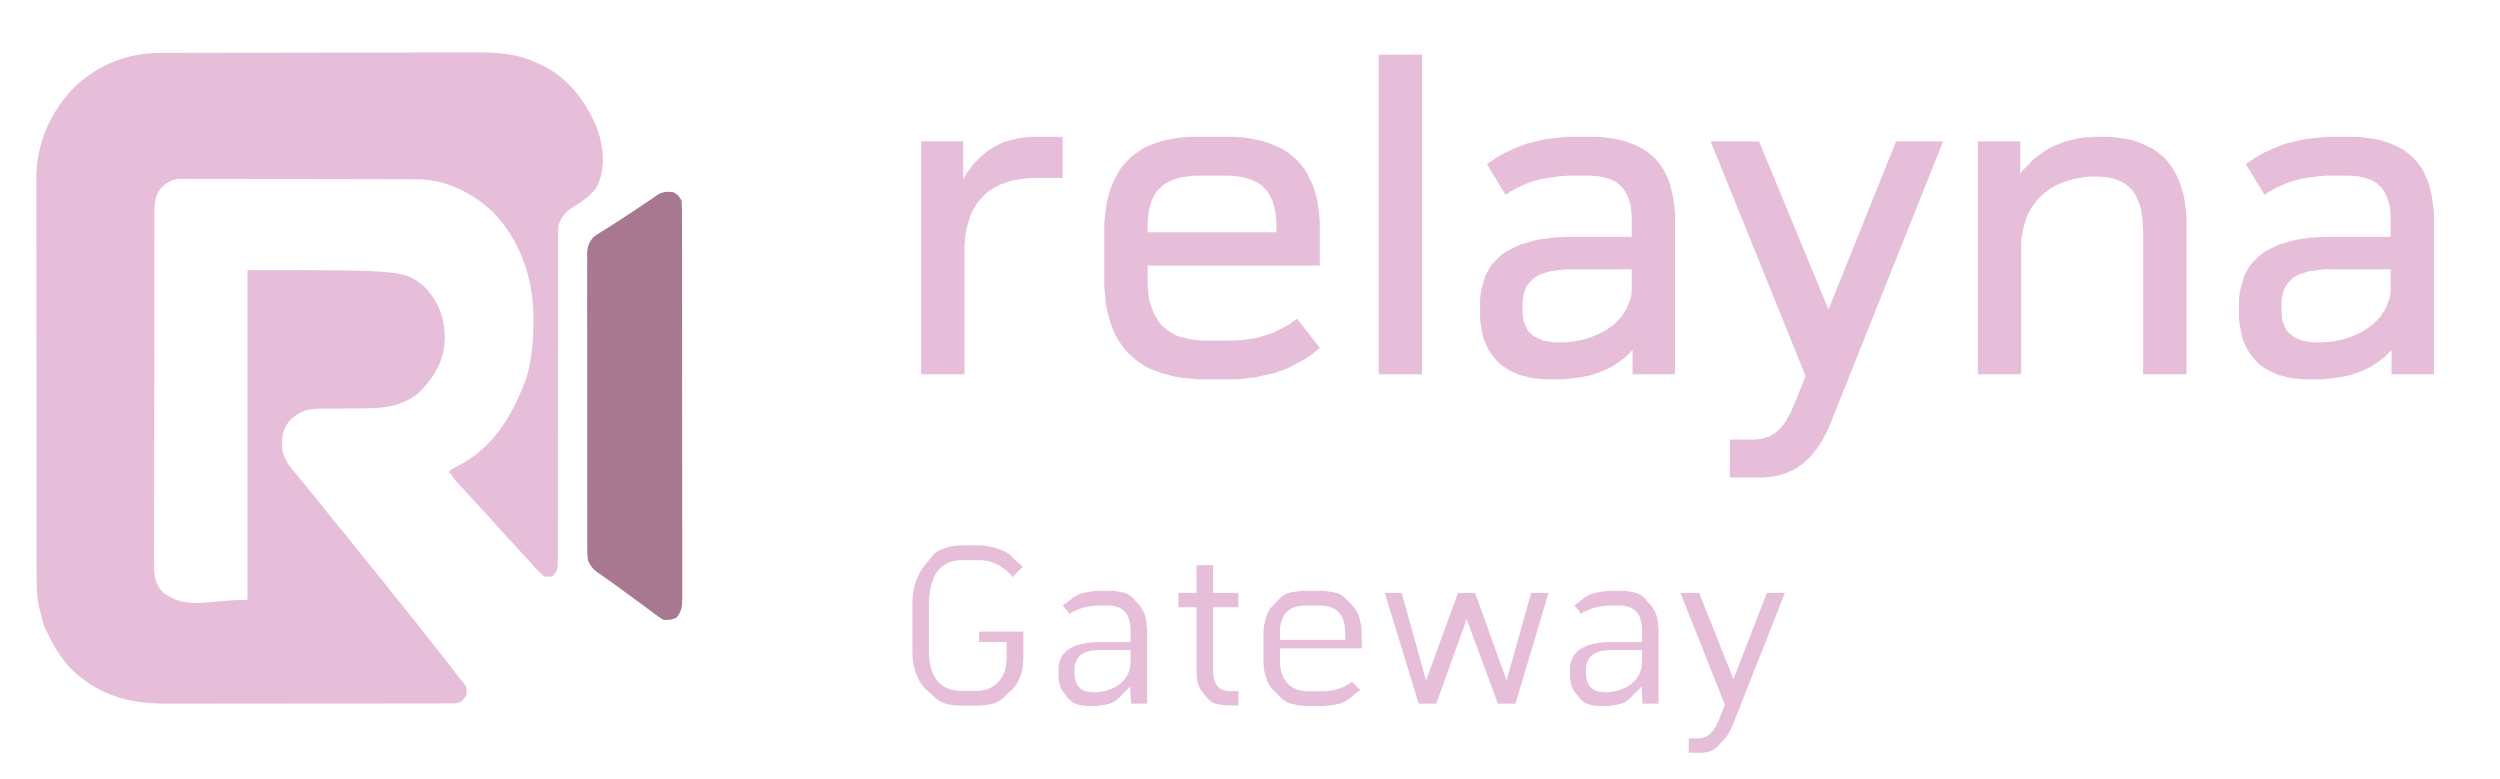
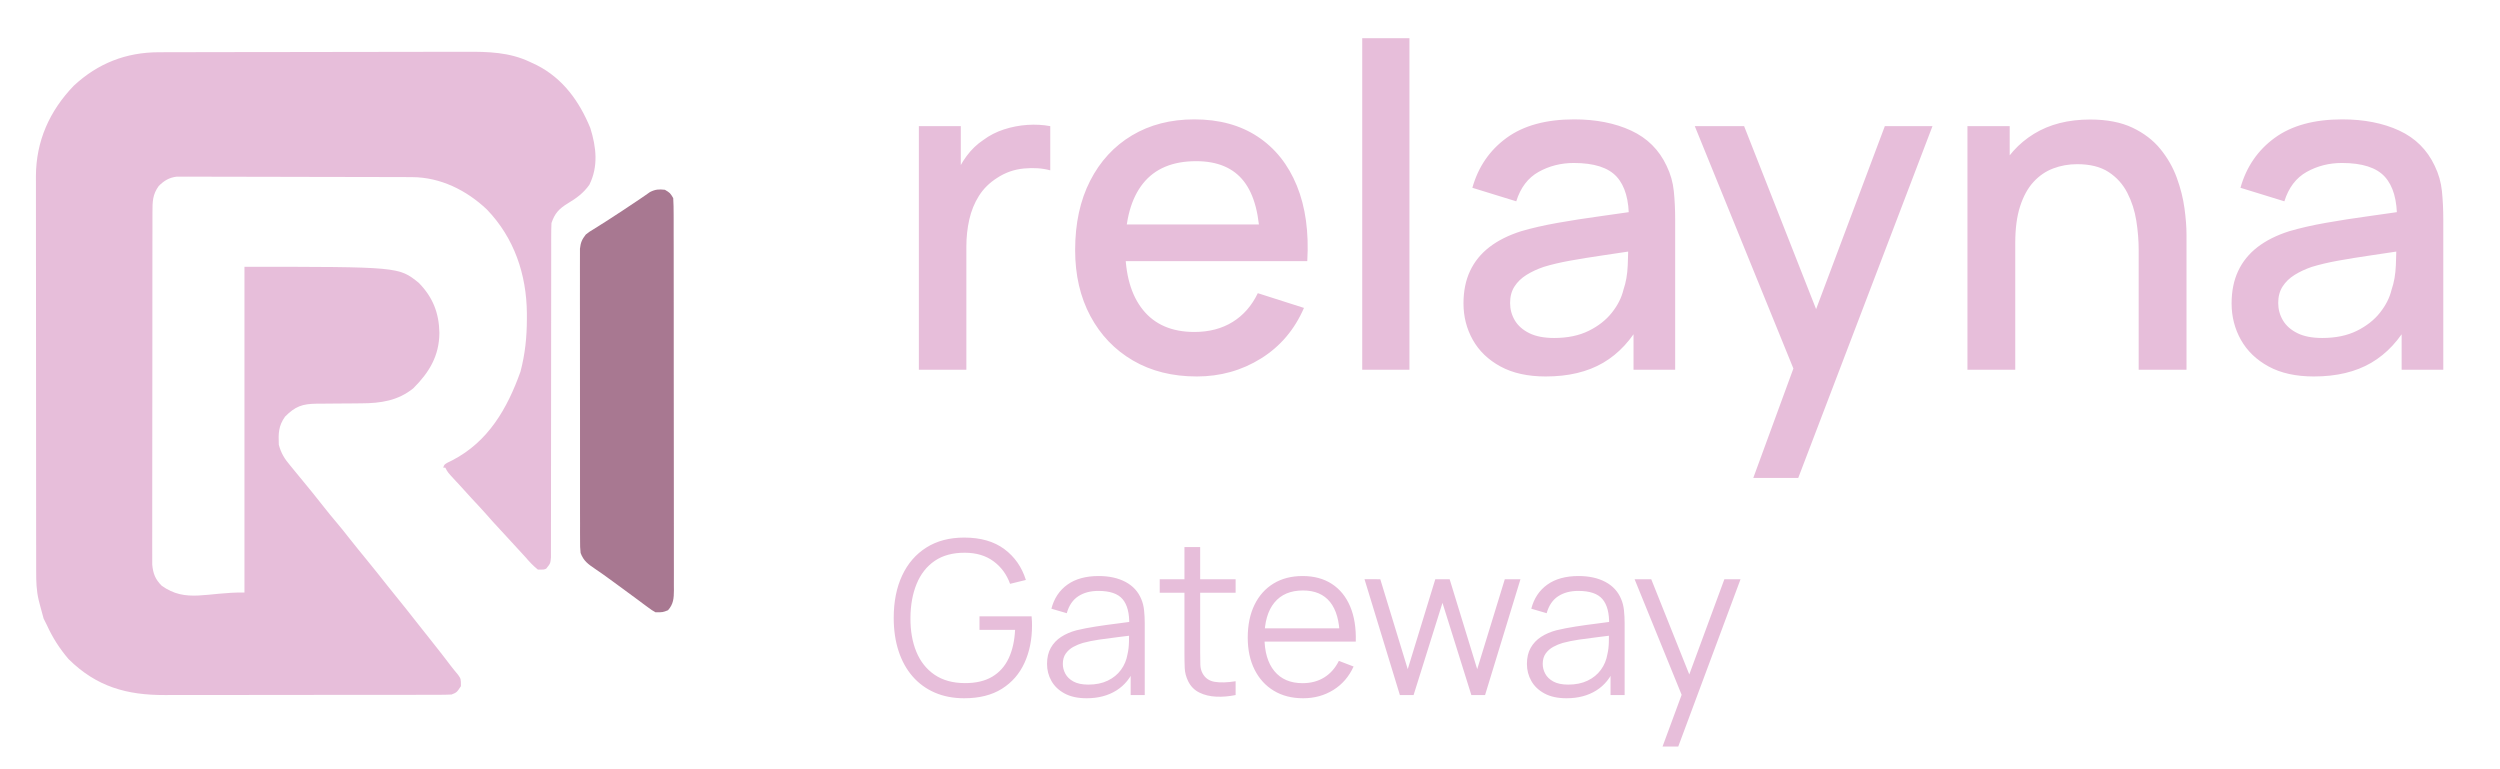
- <svg xmlns="http://www.w3.org/2000/svg" viewBox="0 0 333.962 104" role="img" aria-label="relayna Gateway">
+ <svg xmlns="http://www.w3.org/2000/svg" viewBox="0 0 338.11 104" role="img" aria-label="relayna Gateway">
  <g transform="translate(0 2.5) scale(1.5)">
    <g>
      <path id="frame" fill="#E7BEDA" d="M14.313 3.044C14.442 3.043 14.57 3.043 14.703 3.043C15.134 3.041 15.565 3.041 15.996 3.04C16.305 3.039 16.614 3.039 16.923 3.038C17.938 3.035 18.953 3.034 19.968 3.033C20.319 3.032 20.669 3.032 21.019 3.031C22.475 3.029 23.932 3.027 25.389 3.026C27.473 3.025 29.558 3.022 31.642 3.016C33.109 3.013 34.576 3.011 36.044 3.01C36.919 3.01 37.794 3.009 38.67 3.006C39.495 3.003 40.319 3.002 41.144 3.003C41.445 3.003 41.746 3.003 42.047 3.001C44.026 2.991 45.929 3.043 47.751 3.903C47.962 4.001 48.173 4.1 48.39 4.202C50.758 5.404 52.234 7.468 53.223 9.873C53.762 11.591 53.963 13.342 53.135 14.998C52.604 15.745 51.981 16.197 51.205 16.664C50.413 17.147 50.019 17.556 49.722 18.447C49.704 18.856 49.698 19.266 49.698 19.676C49.698 19.802 49.697 19.927 49.697 20.056C49.697 20.477 49.697 20.899 49.698 21.32C49.697 21.621 49.697 21.923 49.697 22.225C49.696 22.875 49.696 23.524 49.696 24.174C49.696 25.201 49.695 26.228 49.693 27.255C49.689 30.175 49.687 33.096 49.686 36.016C49.686 37.629 49.684 39.241 49.681 40.854C49.679 41.875 49.679 42.897 49.68 43.918C49.68 44.553 49.679 45.188 49.677 45.822C49.676 46.117 49.676 46.412 49.677 46.707C49.678 47.109 49.677 47.511 49.675 47.912C49.675 48.137 49.675 48.362 49.675 48.594C49.628 49.13 49.628 49.13 49.252 49.599C49.065 49.693 49.065 49.693 48.502 49.693C48.061 49.34 47.743 48.993 47.376 48.567C46.846 47.986 46.314 47.408 45.781 46.831C44.308 45.236 44.308 45.236 43.875 44.737C43.439 44.242 42.987 43.763 42.537 43.282C42.142 42.859 41.756 42.429 41.371 41.998C41.28 41.901 41.19 41.804 41.096 41.704C40.358 40.911 40.358 40.911 40.151 40.497C40.089 40.497 40.027 40.497 39.963 40.497C40.057 40.216 40.057 40.216 40.372 40.036C40.508 39.97 40.644 39.903 40.784 39.834C44.023 38.158 45.744 35.164 46.93 31.835C47.348 30.239 47.503 28.727 47.505 27.079C47.505 26.916 47.505 26.753 47.505 26.585C47.475 23.078 46.362 19.78 43.904 17.227C42.071 15.486 39.707 14.312 37.155 14.304C36.965 14.303 36.775 14.302 36.579 14.301C36.475 14.301 36.475 14.301 35.95 14.3C35.73 14.299 35.511 14.299 35.285 14.298C34.559 14.295 33.832 14.294 33.105 14.292C32.855 14.292 32.605 14.291 32.354 14.291C31.313 14.289 30.272 14.287 29.231 14.286C27.74 14.284 26.248 14.281 24.757 14.276C23.708 14.273 22.659 14.271 21.61 14.27C20.983 14.27 20.357 14.268 19.73 14.266C19.032 14.263 18.333 14.263 17.634 14.263C17.427 14.262 17.22 14.26 17.006 14.259C16.815 14.259 16.625 14.26 16.429 14.261C16.264 14.261 16.098 14.26 15.928 14.26C15.246 14.347 14.793 14.622 14.312 15.104C13.748 15.882 13.748 16.525 13.747 17.456C13.746 17.594 13.746 17.732 13.745 17.874C13.744 18.336 13.744 18.799 13.745 19.261C13.744 19.593 13.743 19.924 13.742 20.256C13.74 21.156 13.74 22.057 13.74 22.958C13.74 23.709 13.739 24.461 13.739 25.212C13.737 26.985 13.736 28.758 13.737 30.531C13.738 32.361 13.736 34.19 13.732 36.02C13.729 37.59 13.728 39.161 13.728 40.731C13.729 41.669 13.728 42.607 13.726 43.545C13.724 44.428 13.724 45.31 13.726 46.192C13.726 46.516 13.726 46.84 13.724 47.164C13.723 47.606 13.724 48.047 13.726 48.489C13.726 48.737 13.726 48.984 13.726 49.239C13.799 50.046 14.003 50.568 14.576 51.141C16.784 52.73 18.683 51.709 22.041 51.757C22.041 42.065 22.041 32.373 22.041 22.388C35.959 22.388 35.959 22.388 37.752 23.83C39.026 25.122 39.587 26.559 39.617 28.352C39.6 30.434 38.696 31.912 37.266 33.343C35.875 34.468 34.319 34.691 32.59 34.699C32.296 34.702 32.002 34.705 31.709 34.708C31.247 34.711 30.785 34.715 30.323 34.717C29.876 34.72 29.43 34.724 28.983 34.729C28.914 34.729 28.914 34.729 28.566 34.73C27.26 34.745 26.621 34.967 25.701 35.899C25.104 36.728 25.095 37.421 25.138 38.433C25.346 39.206 25.656 39.702 26.17 40.309C26.377 40.561 26.584 40.814 26.791 41.066C26.906 41.204 27.02 41.342 27.137 41.485C27.845 42.343 28.547 43.204 29.231 44.08C29.563 44.505 29.902 44.92 30.252 45.33C30.692 45.846 31.113 46.374 31.53 46.91C32.018 47.531 32.52 48.142 33.02 48.754C33.69 49.576 34.355 50.4 35.008 51.235C35.295 51.6 35.588 51.96 35.882 52.32C36.437 53.002 36.982 53.691 37.524 54.384C38.048 55.054 38.574 55.721 39.107 56.384C39.624 57.029 40.127 57.682 40.626 58.341C40.845 58.627 41.074 58.906 41.306 59.181C41.558 59.545 41.558 59.545 41.558 60.202C41.183 60.765 41.183 60.765 40.714 60.953C40.342 60.971 39.97 60.977 39.598 60.978C39.362 60.978 39.127 60.979 38.884 60.98C38.622 60.98 38.36 60.98 38.098 60.98C37.822 60.98 37.547 60.981 37.272 60.982C36.523 60.983 35.774 60.984 35.025 60.984C34.557 60.984 34.088 60.984 33.62 60.985C31.985 60.987 30.35 60.987 28.715 60.987C27.193 60.987 25.671 60.989 24.149 60.992C22.842 60.995 21.534 60.996 20.226 60.995C19.446 60.995 18.666 60.996 17.885 60.998C17.15 61 16.415 61 15.679 60.998C15.411 60.998 15.142 60.999 14.873 61C11.429 61.013 8.704 60.251 6.184 57.762C5.362 56.8 4.736 55.816 4.213 54.666C4.167 54.573 4.167 54.573 3.932 54.103C3.828 53.745 3.731 53.385 3.639 53.024C3.59 52.835 3.541 52.646 3.491 52.452C3.281 51.582 3.261 50.758 3.262 49.868C3.261 49.712 3.261 49.556 3.261 49.396C3.26 48.871 3.26 48.346 3.26 47.822C3.259 47.446 3.259 47.071 3.258 46.695C3.257 45.674 3.256 44.652 3.256 43.631C3.256 42.992 3.256 42.354 3.255 41.716C3.254 39.719 3.253 37.722 3.252 35.725C3.252 33.42 3.25 31.115 3.248 28.81C3.246 27.028 3.245 25.247 3.245 23.465C3.244 22.401 3.244 21.337 3.242 20.273C3.241 19.272 3.241 18.27 3.241 17.268C3.241 16.901 3.241 16.535 3.24 16.168C3.239 15.665 3.239 15.163 3.24 14.661C3.24 14.517 3.239 14.373 3.238 14.224C3.252 11.052 4.459 8.341 6.653 6.061C8.831 4.039 11.36 3.05 14.313 3.044Z" />
      <path id="leaf" fill="#A87891" d="M59.949 15.444C60.419 15.726 60.419 15.726 60.7 16.195C60.728 16.676 60.739 17.146 60.737 17.628C60.738 17.777 60.738 17.925 60.739 18.078C60.74 18.578 60.74 19.078 60.739 19.578C60.74 19.936 60.741 20.293 60.742 20.651C60.744 21.623 60.744 22.596 60.744 23.569C60.744 24.38 60.745 25.192 60.746 26.003C60.747 27.916 60.748 29.83 60.747 31.744C60.746 33.719 60.748 35.695 60.752 37.671C60.755 39.366 60.756 41.061 60.756 42.755C60.755 43.768 60.756 44.781 60.758 45.794C60.76 46.747 60.76 47.699 60.758 48.651C60.758 49.001 60.758 49.351 60.76 49.701C60.761 50.178 60.76 50.655 60.758 51.132C60.76 51.271 60.761 51.411 60.762 51.554C60.756 52.282 60.723 52.794 60.231 53.352C59.762 53.54 59.762 53.54 59.105 53.54C58.755 53.34 58.755 53.34 58.378 53.059C58.238 52.956 58.098 52.853 57.954 52.747C57.807 52.637 57.661 52.527 57.51 52.414C57.215 52.197 56.919 51.98 56.624 51.763C56.476 51.653 56.328 51.543 56.175 51.431C55.736 51.107 55.295 50.786 54.853 50.467C54.716 50.367 54.578 50.268 54.437 50.165C54.178 49.981 53.917 49.799 53.653 49.622C53.026 49.197 52.613 48.906 52.349 48.191C52.301 47.664 52.301 47.664 52.301 47.045C52.3 46.809 52.298 46.574 52.297 46.332C52.298 46.072 52.298 45.811 52.299 45.551C52.298 45.277 52.297 45.002 52.296 44.728C52.294 43.983 52.295 43.239 52.295 42.494C52.296 41.872 52.295 41.25 52.295 40.629C52.293 39.162 52.293 37.696 52.295 36.229C52.297 34.716 52.295 33.203 52.292 31.689C52.289 30.39 52.289 29.091 52.29 27.792C52.29 27.016 52.29 26.24 52.288 25.464C52.286 24.735 52.287 24.005 52.289 23.276C52.289 23.008 52.289 22.74 52.288 22.472C52.286 22.107 52.288 21.742 52.29 21.376C52.29 21.172 52.29 20.967 52.29 20.756C52.353 20.195 52.473 19.92 52.818 19.479C53.117 19.242 53.117 19.242 53.475 19.027C54.244 18.552 55.001 18.064 55.756 17.567C55.874 17.491 55.991 17.414 56.112 17.335C56.643 16.988 57.171 16.638 57.694 16.278C57.775 16.223 57.775 16.223 58.184 15.943C58.254 15.894 58.254 15.894 58.605 15.648C59.094 15.402 59.408 15.385 59.949 15.444Z" />
    </g>
  </g>
-   <path fill="#E7BEDA" d="M123.05 50.0V18.89H128.662V23.953L128.906 23.526L129.15 23.099L129.455 22.733L129.76 22.306L130.004 21.94L130.37 21.574L130.675 21.269L130.98 20.964L131.346 20.659L131.712 20.354L132.078 20.049L132.505 19.805L132.871 19.561L133.298 19.378L133.725 19.134L134.152 18.951L134.579 18.829L135.067 18.707L135.555 18.585L136.043 18.463L136.531 18.402L137.019 18.341L137.568 18.28H138.117H141.96V23.77H138.483H137.69L136.958 23.831L136.226 23.953L135.494 24.075L134.884 24.197L134.274 24.441L133.664 24.624L133.115 24.929L132.566 25.234L132.078 25.539L131.651 25.905L131.224 26.332L130.858 26.759L130.492 27.186L130.187 27.735L129.882 28.223L129.638 28.772L129.455 29.382L129.272 29.992L129.089 30.663L128.967 31.334L128.906 32.005L128.845 32.737V33.53V50.0Z M147.511 31.212V30.175L147.572 29.138L147.694 28.162L147.816 27.247L147.999 26.393L148.243 25.539L148.548 24.746L148.853 24.014L149.219 23.343L149.585 22.672L150.073 22.062L150.561 21.513L151.11 20.964L151.659 20.537L152.269 20.11L152.94 19.683L153.672 19.378L154.465 19.073L155.258 18.829L156.112 18.646L157.027 18.463L158.003 18.341L159.04 18.28H160.077H163.798H164.835L165.872 18.341L166.848 18.463L167.702 18.646L168.617 18.829L169.41 19.073L170.142 19.378L170.874 19.683L171.545 20.049L172.216 20.476L172.765 20.964L173.314 21.452L173.802 22.001L174.229 22.55L174.656 23.221L174.961 23.892L175.327 24.624L175.571 25.356L175.815 26.149L175.998 27.003L176.12 27.857L176.242 28.833L176.303 29.748V30.785V35.482H153.306V37.434V38.105L153.367 38.715L153.428 39.325L153.489 39.874L153.611 40.423L153.794 40.972L153.977 41.46L154.16 41.887L154.404 42.314L154.648 42.741L154.892 43.107L155.197 43.473L155.563 43.778L155.929 44.083L156.295 44.327L156.722 44.571L157.149 44.815L157.637 44.998L158.186 45.12L158.674 45.242L159.284 45.364L159.833 45.425L160.443 45.486H161.114H164.103H164.591H165.018L165.506 45.425H165.933L166.36 45.364L166.787 45.303L167.214 45.242L167.641 45.181L168.007 45.12L168.373 44.998L168.8 44.876L169.166 44.754L169.532 44.632L169.898 44.51L170.264 44.388L170.569 44.205L170.935 44.022L171.301 43.839L171.606 43.656L171.972 43.473L172.277 43.29L172.582 43.046L172.948 42.802L173.253 42.558L176.303 46.462L175.876 46.828L175.51 47.133L175.083 47.438L174.656 47.743L174.168 48.048L173.741 48.292L173.253 48.536L172.826 48.78L172.338 49.024L171.85 49.268L171.301 49.451L170.813 49.634L170.325 49.817L169.776 49.939L169.227 50.061L168.678 50.183L168.129 50.305L167.58 50.427L167.031 50.488L166.482 50.549L165.872 50.61L165.323 50.671H164.713H164.103H161.053H159.955L158.857 50.549L157.881 50.488L156.905 50.305L155.99 50.061L155.075 49.817L154.282 49.512L153.489 49.207L152.757 48.78L152.086 48.353L151.476 47.865L150.866 47.316L150.317 46.767L149.829 46.096L149.402 45.425L148.975 44.754L148.67 43.961L148.365 43.168L148.121 42.314L147.877 41.399L147.694 40.423L147.633 39.447L147.511 38.41V37.312ZM153.306 31.029H170.508V30.053V29.504L170.447 29.016L170.386 28.467L170.325 28.04L170.203 27.552L170.081 27.125L169.959 26.759L169.776 26.393L169.593 26.027L169.349 25.661L169.166 25.356L168.861 25.112L168.617 24.807L168.251 24.563L167.946 24.38L167.58 24.197L167.214 24.014L166.787 23.892L166.36 23.77L165.933 23.648L165.445 23.587L164.957 23.526L164.408 23.465H163.859H160.138H159.589L159.04 23.526L158.491 23.587L158.003 23.648L157.576 23.77L157.088 23.892L156.722 24.014L156.295 24.197L155.929 24.38L155.624 24.563L155.258 24.807L155.014 25.112L154.709 25.356L154.465 25.661L154.221 26.027L154.038 26.393L153.855 26.759L153.733 27.125L153.611 27.552L153.489 28.04L153.428 28.467L153.367 29.016L153.306 29.504V30.053Z M184.172 7.3H189.967V50.0H184.172Z M223.761 50.0H218.088V46.767L217.783 47.072L217.417 47.438L217.112 47.743L216.746 47.987L216.38 48.292L216.014 48.536L215.648 48.78L215.282 49.024L214.855 49.207L214.489 49.39L214.062 49.573L213.635 49.756L213.208 49.878L212.781 50.061L212.293 50.183L211.866 50.244L211.378 50.366L210.89 50.427L210.402 50.488L209.914 50.549L209.426 50.61L208.877 50.671H208.389H207.84H207.108H206.376L205.644 50.61L204.973 50.549L204.302 50.427L203.692 50.244L203.082 50.122L202.533 49.878L201.984 49.634L201.496 49.39L201.008 49.085L200.581 48.78L200.154 48.414L199.788 47.987L199.422 47.56L199.117 47.133L198.812 46.645L198.568 46.157L198.324 45.608L198.141 45.059L198.019 44.449L197.897 43.839L197.775 43.168L197.714 42.497V41.765V40.789V40.057L197.775 39.325L197.897 38.654L198.08 37.983L198.263 37.373L198.446 36.763L198.751 36.214L199.056 35.665L199.422 35.177L199.849 34.75L200.276 34.323L200.764 33.896L201.313 33.53L201.923 33.225L202.533 32.92L203.204 32.615L203.936 32.432L204.668 32.188L205.522 32.005L206.376 31.883L207.23 31.761L208.206 31.7L209.182 31.639H210.219H217.966V29.26V28.772L217.905 28.345V27.918L217.844 27.491L217.722 27.064L217.6 26.698L217.478 26.332L217.356 26.027L217.173 25.722L216.99 25.417L216.807 25.173L216.563 24.868L216.319 24.685L216.075 24.441L215.77 24.258L215.465 24.075L215.099 23.953L214.733 23.831L214.367 23.709L213.94 23.648L213.513 23.526H213.086L212.598 23.465H212.11H210.28H209.792H209.365L208.877 23.526H208.45L208.023 23.587L207.596 23.648L207.169 23.709L206.742 23.77L206.376 23.831L205.949 23.892L205.583 24.014L205.217 24.075L204.851 24.197L204.485 24.319L204.119 24.441L203.753 24.624L203.387 24.746L203.082 24.929L202.716 25.051L202.411 25.234L202.106 25.417L201.74 25.6L201.435 25.844L201.13 26.027L198.629 21.94L199.056 21.635L199.422 21.391L199.849 21.086L200.276 20.842L200.703 20.598L201.13 20.354L201.618 20.171L202.045 19.927L202.533 19.744L202.96 19.561L203.448 19.378L203.936 19.195L204.424 19.073L204.973 18.951L205.461 18.829L206.01 18.707L206.498 18.585L207.047 18.524L207.596 18.463L208.145 18.402L208.694 18.341L209.304 18.28H209.853H210.463H212.415H213.391L214.245 18.341L215.099 18.463L215.953 18.585L216.746 18.768L217.478 19.012L218.149 19.256L218.82 19.561L219.43 19.866L219.979 20.232L220.528 20.659L221.016 21.086L221.443 21.574L221.87 22.123L222.236 22.672L222.541 23.282L222.846 23.953L223.09 24.624L223.273 25.356L223.456 26.149L223.578 26.942L223.7 27.796L223.761 28.65V29.565ZM217.966 35.97H210.341H209.731H209.182L208.633 36.031L208.145 36.092L207.657 36.153L207.169 36.214L206.742 36.336L206.376 36.458L206.01 36.58L205.644 36.702L205.339 36.885L205.034 37.068L204.79 37.251L204.546 37.495L204.302 37.739L204.119 37.983L203.936 38.227L203.814 38.532L203.692 38.837L203.57 39.142L203.509 39.508L203.448 39.813L203.387 40.24V40.606V41.399V41.765L203.448 42.07V42.436L203.509 42.741L203.57 43.046L203.692 43.29L203.814 43.595L203.936 43.839L204.058 44.083L204.18 44.266L204.363 44.449L204.607 44.632L204.79 44.815L205.034 44.998L205.278 45.12L205.522 45.242L205.827 45.364L206.132 45.486L206.437 45.547L206.803 45.608L207.108 45.669L207.535 45.73H207.901H208.328H208.999L209.67 45.669L210.28 45.608L210.89 45.486L211.5 45.364L212.11 45.181L212.659 44.998L213.208 44.754L213.757 44.51L214.245 44.266L214.733 43.961L215.16 43.656L215.587 43.351L215.953 42.985L216.319 42.619L216.685 42.192L216.929 41.765L217.234 41.338L217.417 40.911L217.6 40.423L217.783 39.996L217.905 39.508L217.966 38.959V38.471Z M228.519 18.89H234.985L244.257 41.338L253.285 18.89H259.568L244.562 56.466L244.318 57.076L244.074 57.625L243.769 58.174L243.525 58.662L243.22 59.15L242.915 59.638L242.61 60.065L242.244 60.492L241.939 60.919L241.573 61.285L241.207 61.59L240.841 61.956L240.414 62.2L240.048 62.505L239.621 62.749L239.133 62.932L238.706 63.176L238.218 63.298L237.73 63.481L237.181 63.603L236.693 63.664L236.144 63.725L235.595 63.786H234.985H231.081V58.723H234.07H234.436L234.741 58.662H235.107L235.412 58.601L235.656 58.54L235.961 58.418L236.266 58.357L236.51 58.235L236.754 58.052L236.998 57.93L237.242 57.747L237.425 57.564L237.669 57.381L237.852 57.137L238.035 56.954L238.279 56.71L238.462 56.405L238.645 56.161L238.767 55.856L238.95 55.551L239.133 55.246L239.316 54.88L239.438 54.514L239.621 54.148L241.207 50.244Z M264.204 50.0V18.89H269.877V23.221L270.182 22.794L270.548 22.428L270.914 22.062L271.28 21.696L271.585 21.33L272.012 21.025L272.378 20.72L272.744 20.476L273.171 20.171L273.537 19.927L273.964 19.683L274.391 19.5L274.818 19.317L275.306 19.134L275.733 18.951L276.221 18.829L276.709 18.707L277.197 18.585L277.685 18.463L278.173 18.402L278.661 18.341H279.21L279.759 18.28H280.308H280.796H281.711L282.565 18.341L283.419 18.463L284.212 18.585L285.005 18.768L285.737 19.012L286.408 19.317L287.079 19.622L287.689 19.927L288.238 20.354L288.787 20.781L289.275 21.208L289.702 21.757L290.129 22.306L290.495 22.916L290.8 23.526L291.105 24.197L291.349 24.929L291.593 25.661L291.776 26.454L291.898 27.308L292.02 28.162L292.081 29.077V30.053V50.0H286.286V31.029V30.419L286.225 29.809V29.26L286.103 28.711L286.042 28.162L285.92 27.674L285.798 27.247L285.615 26.82L285.432 26.393L285.249 26.027L285.066 25.722L284.822 25.356L284.517 25.112L284.212 24.807L283.907 24.563L283.602 24.38L283.236 24.197L282.809 24.014L282.443 23.892L282.016 23.77L281.528 23.709L281.04 23.648L280.552 23.587H280.003H279.271L278.539 23.648L277.807 23.77L277.136 23.892L276.465 24.075L275.855 24.258L275.245 24.502L274.696 24.746L274.147 25.051L273.598 25.417L273.11 25.783L272.683 26.149L272.256 26.576L271.89 27.064L271.524 27.552L271.219 28.04L270.914 28.589L270.67 29.199L270.487 29.809L270.304 30.419L270.182 31.09L270.06 31.761L269.999 32.493V33.225V50.0Z M325.143 50.0H319.47V46.767L319.165 47.072L318.799 47.438L318.494 47.743L318.128 47.987L317.762 48.292L317.396 48.536L317.03 48.78L316.664 49.024L316.237 49.207L315.871 49.39L315.444 49.573L315.017 49.756L314.59 49.878L314.163 50.061L313.675 50.183L313.248 50.244L312.76 50.366L312.272 50.427L311.784 50.488L311.296 50.549L310.808 50.61L310.259 50.671H309.771H309.222H308.49H307.758L307.026 50.61L306.355 50.549L305.684 50.427L305.074 50.244L304.464 50.122L303.915 49.878L303.366 49.634L302.878 49.39L302.39 49.085L301.963 48.78L301.536 48.414L301.17 47.987L300.804 47.56L300.499 47.133L300.194 46.645L299.95 46.157L299.706 45.608L299.523 45.059L299.401 44.449L299.279 43.839L299.157 43.168L299.096 42.497V41.765V40.789V40.057L299.157 39.325L299.279 38.654L299.462 37.983L299.645 37.373L299.828 36.763L300.133 36.214L300.438 35.665L300.804 35.177L301.231 34.75L301.658 34.323L302.146 33.896L302.695 33.53L303.305 33.225L303.915 32.92L304.586 32.615L305.318 32.432L306.05 32.188L306.904 32.005L307.758 31.883L308.612 31.761L309.588 31.7L310.564 31.639H311.601H319.348V29.26V28.772L319.287 28.345V27.918L319.226 27.491L319.104 27.064L318.982 26.698L318.86 26.332L318.738 26.027L318.555 25.722L318.372 25.417L318.189 25.173L317.945 24.868L317.701 24.685L317.457 24.441L317.152 24.258L316.847 24.075L316.481 23.953L316.115 23.831L315.749 23.709L315.322 23.648L314.895 23.526H314.468L313.98 23.465H313.492H311.662H311.174H310.747L310.259 23.526H309.832L309.405 23.587L308.978 23.648L308.551 23.709L308.124 23.77L307.758 23.831L307.331 23.892L306.965 24.014L306.599 24.075L306.233 24.197L305.867 24.319L305.501 24.441L305.135 24.624L304.769 24.746L304.464 24.929L304.098 25.051L303.793 25.234L303.488 25.417L303.122 25.6L302.817 25.844L302.512 26.027L300.011 21.94L300.438 21.635L300.804 21.391L301.231 21.086L301.658 20.842L302.085 20.598L302.512 20.354L303 20.171L303.427 19.927L303.915 19.744L304.342 19.561L304.83 19.378L305.318 19.195L305.806 19.073L306.355 18.951L306.843 18.829L307.392 18.707L307.88 18.585L308.429 18.524L308.978 18.463L309.527 18.402L310.076 18.341L310.686 18.28H311.235H311.845H313.797H314.773L315.627 18.341L316.481 18.463L317.335 18.585L318.128 18.768L318.86 19.012L319.531 19.256L320.202 19.561L320.812 19.866L321.361 20.232L321.91 20.659L322.398 21.086L322.825 21.574L323.252 22.123L323.618 22.672L323.923 23.282L324.228 23.953L324.472 24.624L324.655 25.356L324.838 26.149L324.96 26.942L325.082 27.796L325.143 28.65V29.565ZM319.348 35.97H311.723H311.113H310.564L310.015 36.031L309.527 36.092L309.039 36.153L308.551 36.214L308.124 36.336L307.758 36.458L307.392 36.58L307.026 36.702L306.721 36.885L306.416 37.068L306.172 37.251L305.928 37.495L305.684 37.739L305.501 37.983L305.318 38.227L305.196 38.532L305.074 38.837L304.952 39.142L304.891 39.508L304.83 39.813L304.769 40.24V40.606V41.399V41.765L304.83 42.07V42.436L304.891 42.741L304.952 43.046L305.074 43.29L305.196 43.595L305.318 43.839L305.44 44.083L305.562 44.266L305.745 44.449L305.989 44.632L306.172 44.815L306.416 44.998L306.66 45.12L306.904 45.242L307.209 45.364L307.514 45.486L307.819 45.547L308.185 45.608L308.49 45.669L308.917 45.73H309.283H309.71H310.381L311.052 45.669L311.662 45.608L312.272 45.486L312.882 45.364L313.492 45.181L314.041 44.998L314.59 44.754L315.139 44.51L315.627 44.266L316.115 43.961L316.542 43.656L316.969 43.351L317.335 42.985L317.701 42.619L318.067 42.192L318.311 41.765L318.616 41.338L318.799 40.911L318.982 40.423L319.165 39.996L319.287 39.508L319.348 38.959V38.471Z" />
-   <path fill="#E7BEDA" d="M136.704 75.643 135.37 76.948 135.399 77.209 135.225 77.006 135.051 76.803 134.877 76.629 134.674 76.455 134.5 76.281 134.297 76.136 134.123 75.962 133.92 75.846 133.717 75.701 133.543 75.585 133.34 75.469 133.137 75.353 132.905 75.266 132.702 75.179 132.499 75.121 132.296 75.034 132.064 74.976 131.861 74.947 131.629 74.889 131.426 74.86H131.194L130.962 74.831H130.73H128.41H128.062L127.714 74.889L127.395 74.918L127.105 75.005L126.815 75.121L126.525 75.237L126.264 75.382L126.003 75.556L125.771 75.73L125.539 75.962L125.336 76.194L125.133 76.455L124.959 76.716L124.814 77.006L124.669 77.325L124.553 77.644L124.437 78.021L124.35 78.427L124.263 78.833L124.205 79.181L124.147 79.558L124.089 79.964V80.399V80.863V86.866V87.272L124.118 87.678L124.147 88.084L124.205 88.461L124.263 88.809L124.35 89.157L124.437 89.476L124.553 89.795L124.669 90.085L124.814 90.375L124.988 90.636L125.162 90.868L125.365 91.1L125.568 91.303L125.8 91.506L126.032 91.68L126.293 91.825L126.554 91.941L126.844 92.057L127.134 92.144L127.453 92.202L127.772 92.26L128.12 92.289H128.468H130.498H130.788L131.078 92.26L131.339 92.202L131.6 92.144L131.861 92.086L132.093 91.97L132.354 91.883L132.557 91.738L132.789 91.593L132.992 91.448L133.195 91.274L133.369 91.1L133.543 90.897L133.688 90.694L133.833 90.491L133.949 90.259L134.065 89.998L134.181 89.766L134.268 89.505L134.326 89.244L134.384 88.954L134.413 88.664L134.442 88.374L134.471 88.084V85.764H130.788V84.372H136.704V87.91L136.675 88.374L136.646 88.838L136.588 89.244L136.501 89.65L136.414 90.056L136.269 90.433L136.124 90.781L135.979 91.1L135.776 91.419L135.573 91.709L135.341 91.97L135.109 92.231L134.819 92.463L134.529 92.724L134.239 93.043L133.891 93.333L133.543 93.594L133.166 93.797L132.76 93.971L132.354 94.058L131.919 94.145L131.455 94.203L130.962 94.261H130.469H128.352L127.83 94.232L127.337 94.203L126.873 94.116L126.409 94.029L125.974 93.884L125.568 93.681L125.162 93.42L124.814 93.101L124.466 92.782L124.147 92.492L123.828 92.231L123.538 91.941L123.277 91.651L123.045 91.303L122.813 90.955L122.639 90.607L122.465 90.201L122.291 89.766L122.175 89.331L122.059 88.867L121.972 88.403L121.914 87.881L121.885 87.359V86.808V80.921V80.37L121.914 79.819L121.972 79.268L122.059 78.746L122.175 78.282L122.291 77.876L122.465 77.412L122.639 76.977L122.842 76.571L123.045 76.194L123.306 75.817L123.567 75.469L123.857 75.15L124.147 74.773L124.466 74.367L124.814 73.961L125.191 73.7L125.568 73.468L126.003 73.323L126.409 73.149L126.873 73.033L127.337 72.946L127.83 72.888L128.352 72.859H130.73H131.049L131.368 72.888L131.687 72.917L131.977 72.975L132.296 73.033L132.586 73.091L132.876 73.149L133.137 73.265L133.427 73.352L133.717 73.439L133.978 73.584L134.239 73.671L134.5 73.816L134.732 73.99L134.993 74.193L135.225 74.425L135.457 74.657L135.689 74.889L135.892 75.092L136.124 75.266L136.327 75.44L136.501 75.585L136.704 75.759Z M153.234 94.0H151.088L150.972 91.709L150.45 92.26L150.305 92.405L150.131 92.55L149.986 92.695L149.812 92.869L149.667 93.043L149.493 93.217L149.319 93.362L149.145 93.507L148.971 93.652L148.768 93.768L148.594 93.855L148.391 93.942L148.188 94.029L147.985 94.058L147.782 94.116L147.55 94.174L147.347 94.203L147.115 94.232L146.883 94.261L146.651 94.29L146.419 94.319H146.187H145.926H145.578H145.23L144.911 94.29L144.592 94.261L144.302 94.203L144.012 94.116L143.751 94.029L143.49 93.942L143.258 93.797L143.055 93.623L142.823 93.42L142.649 93.217L142.446 92.985L142.301 92.753L142.127 92.55L142.011 92.376L141.866 92.173L141.75 91.97L141.663 91.738L141.576 91.506L141.518 91.245L141.46 90.984L141.431 90.694L141.402 90.404V90.085V89.621V89.302L141.431 88.983L141.46 88.693L141.547 88.403L141.634 88.142L141.721 87.91L141.837 87.678L141.982 87.475L142.156 87.272L142.33 87.069L142.533 86.895L142.736 86.75L142.968 86.605L143.229 86.46L143.519 86.315L143.809 86.199L144.157 86.112L144.505 86.025L144.853 85.938L145.259 85.88L145.665 85.822L146.1 85.793L146.564 85.764H147.057H151.03V84.14L151.001 83.879V83.647L150.972 83.415L150.943 83.212L150.885 82.98L150.827 82.777L150.769 82.574L150.711 82.4L150.624 82.197L150.508 82.023L150.392 81.878L150.276 81.733L150.131 81.588L149.986 81.443L149.841 81.356L149.667 81.24L149.493 81.153L149.29 81.095L149.087 81.037L148.884 80.979L148.681 80.95L148.449 80.921L148.217 80.892H147.956H147.086H146.854H146.622L146.419 80.921H146.187L145.984 80.95L145.781 80.979L145.549 81.008L145.375 81.037L145.172 81.066L144.969 81.124L144.795 81.153L144.592 81.211L144.418 81.269L144.244 81.327L144.07 81.385L143.896 81.472L143.722 81.559L143.548 81.617L143.374 81.704L143.2 81.791L143.055 81.878L142.881 81.994L142.736 82.081L142.823 81.907L141.924 80.805L141.895 80.921L142.098 80.805L142.272 80.66L142.475 80.515L142.678 80.37L142.881 80.196L143.084 80.051L143.287 79.877L143.49 79.732L143.722 79.616L143.925 79.5L144.157 79.384L144.389 79.297L144.621 79.239L144.853 79.181L145.085 79.123L145.346 79.094L145.578 79.036L145.839 79.007L146.1 78.978L146.361 78.949L146.622 78.92H146.912H147.173H148.101H148.536L148.942 78.949L149.348 79.007L149.725 79.094L150.073 79.152L150.421 79.268L150.711 79.413L151.001 79.587L151.291 79.819L151.523 80.08L151.755 80.37L151.987 80.602L152.19 80.805L152.364 81.037L152.509 81.269L152.654 81.53L152.799 81.791L152.915 82.081L153.002 82.4L153.089 82.748L153.147 83.096L153.176 83.473L153.205 83.879L153.234 84.285ZM151.03 86.837H147.115H146.825L146.535 86.866H146.274L146.042 86.895L145.781 86.924L145.578 86.982L145.346 87.04L145.143 87.098L144.94 87.156L144.766 87.243L144.592 87.33L144.447 87.446L144.302 87.562L144.157 87.707L144.041 87.852L143.925 87.997L143.838 88.171L143.751 88.345L143.693 88.519L143.635 88.722L143.577 88.896L143.548 89.099V89.331V89.534V89.911V90.114V90.288L143.577 90.462L143.606 90.636L143.635 90.81L143.693 90.984L143.751 91.158L143.809 91.303L143.896 91.448L143.983 91.593L144.07 91.709L144.186 91.825L144.302 91.941L144.447 92.028L144.563 92.115L144.708 92.202L144.882 92.26L145.027 92.318L145.201 92.376L145.375 92.405L145.549 92.434H145.752L145.955 92.463H146.158H146.477L146.825 92.434L147.115 92.376L147.434 92.347L147.753 92.26L148.043 92.173L148.304 92.086L148.594 91.97L148.855 91.825L149.116 91.709L149.348 91.535L149.58 91.39L149.783 91.187L149.986 91.013L150.16 90.81L150.334 90.578L150.479 90.375L150.624 90.143L150.74 89.882L150.827 89.621L150.914 89.36L150.972 89.099L151.001 88.809L151.03 88.519Z M159.846 75.498H162.05V79.21H165.414V81.124H162.05V89.592V89.795V89.998L162.079 90.172L162.108 90.375L162.137 90.549L162.166 90.723L162.224 90.897L162.282 91.042L162.34 91.187L162.427 91.332L162.514 91.477L162.601 91.593L162.717 91.709L162.804 91.825L162.92 91.912L163.036 91.999L163.181 92.086L163.326 92.144L163.442 92.202L163.587 92.231L163.761 92.289H163.906L164.051 92.318H164.225H165.443V94.232H164.167H163.79L163.442 94.203L163.123 94.145L162.804 94.087L162.485 94.029L162.224 93.942L161.963 93.826L161.702 93.652L161.47 93.449L161.267 93.246L161.064 92.985L160.89 92.782L160.716 92.55L160.571 92.376L160.426 92.173L160.31 91.97L160.194 91.738L160.107 91.506L160.02 91.245L159.962 90.984L159.904 90.694L159.875 90.375L159.846 90.056V89.708V81.124H157.41V79.21H159.846Z M168.778 85.068V84.575L168.807 84.111L168.836 83.676L168.923 83.27L169.01 82.893L169.097 82.516L169.242 82.168L169.358 81.849L169.532 81.559L169.706 81.269L169.909 81.037L170.141 80.805L170.373 80.544L170.634 80.283L170.895 79.993L171.214 79.703L171.533 79.5L171.881 79.297L172.258 79.181L172.635 79.094L173.07 79.036L173.505 78.978L173.969 78.92H174.462H176.231H176.724L177.188 78.978L177.623 79.036L178.058 79.094L178.435 79.181L178.812 79.297L179.16 79.471L179.479 79.703L179.769 79.964L180.059 80.254L180.32 80.544L180.552 80.776L180.755 81.008L180.958 81.24L181.132 81.501L181.306 81.791L181.451 82.11L181.567 82.429L181.654 82.777L181.741 83.154L181.828 83.56L181.857 83.966L181.886 84.401L181.915 84.865V86.605H170.982V88.026V88.345V88.693L171.04 88.983L171.069 89.273L171.127 89.563L171.214 89.853L171.301 90.114L171.388 90.375L171.504 90.607L171.649 90.839L171.794 91.042L171.968 91.245L172.142 91.419L172.316 91.593L172.519 91.738L172.751 91.854L172.983 91.97L173.215 92.086L173.476 92.173L173.737 92.231L174.027 92.289L174.317 92.318L174.636 92.347H174.955H176.376H176.608H176.84L177.043 92.318H177.275L177.478 92.289L177.681 92.26L177.884 92.231L178.087 92.202L178.29 92.144L178.493 92.086L178.667 92.057L178.87 91.999L179.044 91.912L179.218 91.854L179.392 91.767L179.566 91.709L179.74 91.622L179.914 91.506L180.088 91.419L180.262 91.303L180.407 91.216L180.581 91.1L180.726 90.984L180.668 91.158L181.799 92.26V92.115L181.625 92.26L181.422 92.376L181.219 92.521L181.016 92.695L180.813 92.869L180.61 93.043L180.378 93.217L180.175 93.391L179.943 93.536L179.711 93.681L179.479 93.797L179.247 93.884L179.015 93.971L178.754 94.029L178.493 94.087L178.261 94.145L178.0 94.203L177.739 94.232L177.478 94.261L177.188 94.29L176.927 94.319H176.666H176.376H174.926H174.404L173.911 94.261L173.447 94.232L173.012 94.116L172.577 94.029L172.171 93.913L171.823 93.739L171.446 93.507L171.127 93.217L170.837 92.927L170.547 92.637L170.286 92.376L170.054 92.144L169.822 91.883L169.619 91.593L169.445 91.274L169.271 90.955L169.155 90.578L169.039 90.201L168.923 89.824L168.865 89.389L168.807 88.925L168.778 88.461V87.968ZM170.982 85.474H179.711V84.517L179.682 84.227V83.966L179.653 83.705L179.595 83.444L179.566 83.212L179.479 82.98L179.421 82.748L179.334 82.545L179.218 82.342L179.102 82.139L178.986 81.965L178.841 81.82L178.696 81.646L178.522 81.53L178.348 81.385L178.145 81.269L177.942 81.182L177.739 81.095L177.536 81.037L177.304 80.979L177.043 80.95L176.811 80.921L176.521 80.892H176.26H174.491H174.201L173.94 80.921L173.679 80.95L173.447 80.979L173.186 81.037L172.983 81.095L172.751 81.182L172.548 81.269L172.345 81.385L172.171 81.501L171.997 81.646L171.852 81.791L171.707 81.965L171.562 82.139L171.446 82.342L171.359 82.545L171.272 82.748L171.185 82.98L171.127 83.212L171.069 83.444L171.011 83.705L170.982 83.966V84.227V84.517Z M184.989 79.21H187.251L190.499 90.897L194.762 79.21H197.053L201.258 90.897L204.535 79.21H206.855L202.447 94.0H200.098L195.922 82.719L191.862 94.0H189.513Z M221.558 94.0H219.412L219.296 91.709L218.774 92.26L218.629 92.405L218.455 92.55L218.31 92.695L218.136 92.869L217.991 93.043L217.817 93.217L217.643 93.362L217.469 93.507L217.295 93.652L217.092 93.768L216.918 93.855L216.715 93.942L216.512 94.029L216.309 94.058L216.106 94.116L215.874 94.174L215.671 94.203L215.439 94.232L215.207 94.261L214.975 94.29L214.743 94.319H214.511H214.25H213.902H213.554L213.235 94.29L212.916 94.261L212.626 94.203L212.336 94.116L212.075 94.029L211.814 93.942L211.582 93.797L211.379 93.623L211.147 93.42L210.973 93.217L210.77 92.985L210.625 92.753L210.451 92.55L210.335 92.376L210.19 92.173L210.074 91.97L209.987 91.738L209.9 91.506L209.842 91.245L209.784 90.984L209.755 90.694L209.726 90.404V90.085V89.621V89.302L209.755 88.983L209.784 88.693L209.871 88.403L209.958 88.142L210.045 87.91L210.161 87.678L210.306 87.475L210.48 87.272L210.654 87.069L210.857 86.895L211.06 86.75L211.292 86.605L211.553 86.46L211.843 86.315L212.133 86.199L212.481 86.112L212.829 86.025L213.177 85.938L213.583 85.88L213.989 85.822L214.424 85.793L214.888 85.764H215.381H219.354V84.14L219.325 83.879V83.647L219.296 83.415L219.267 83.212L219.209 82.98L219.151 82.777L219.093 82.574L219.035 82.4L218.948 82.197L218.832 82.023L218.716 81.878L218.6 81.733L218.455 81.588L218.31 81.443L218.165 81.356L217.991 81.24L217.817 81.153L217.614 81.095L217.411 81.037L217.208 80.979L217.005 80.95L216.773 80.921L216.541 80.892H216.28H215.41H215.178H214.946L214.743 80.921H214.511L214.308 80.95L214.105 80.979L213.873 81.008L213.699 81.037L213.496 81.066L213.293 81.124L213.119 81.153L212.916 81.211L212.742 81.269L212.568 81.327L212.394 81.385L212.22 81.472L212.046 81.559L211.872 81.617L211.698 81.704L211.524 81.791L211.379 81.878L211.205 81.994L211.06 82.081L211.147 81.907L210.248 80.805L210.219 80.921L210.422 80.805L210.596 80.66L210.799 80.515L211.002 80.37L211.205 80.196L211.408 80.051L211.611 79.877L211.814 79.732L212.046 79.616L212.249 79.5L212.481 79.384L212.713 79.297L212.945 79.239L213.177 79.181L213.409 79.123L213.67 79.094L213.902 79.036L214.163 79.007L214.424 78.978L214.685 78.949L214.946 78.92H215.236H215.497H216.425H216.86L217.266 78.949L217.672 79.007L218.049 79.094L218.397 79.152L218.745 79.268L219.035 79.413L219.325 79.587L219.615 79.819L219.847 80.08L220.079 80.37L220.311 80.602L220.514 80.805L220.688 81.037L220.833 81.269L220.978 81.53L221.123 81.791L221.239 82.081L221.326 82.4L221.413 82.748L221.471 83.096L221.5 83.473L221.529 83.879L221.558 84.285ZM219.354 86.837H215.439H215.149L214.859 86.866H214.598L214.366 86.895L214.105 86.924L213.902 86.982L213.67 87.04L213.467 87.098L213.264 87.156L213.09 87.243L212.916 87.33L212.771 87.446L212.626 87.562L212.481 87.707L212.365 87.852L212.249 87.997L212.162 88.171L212.075 88.345L212.017 88.519L211.959 88.722L211.901 88.896L211.872 89.099V89.331V89.534V89.911V90.114V90.288L211.901 90.462L211.93 90.636L211.959 90.81L212.017 90.984L212.075 91.158L212.133 91.303L212.22 91.448L212.307 91.593L212.394 91.709L212.51 91.825L212.626 91.941L212.771 92.028L212.887 92.115L213.032 92.202L213.206 92.26L213.351 92.318L213.525 92.376L213.699 92.405L213.873 92.434H214.076L214.279 92.463H214.482H214.801L215.149 92.434L215.439 92.376L215.758 92.347L216.077 92.26L216.367 92.173L216.628 92.086L216.918 91.97L217.179 91.825L217.44 91.709L217.672 91.535L217.904 91.39L218.107 91.187L218.31 91.013L218.484 90.81L218.658 90.578L218.803 90.375L218.948 90.143L219.064 89.882L219.151 89.621L219.238 89.36L219.296 89.099L219.325 88.809L219.354 88.519Z M224.487 79.21H226.981L231.563 90.723L236.029 79.21H238.436L231.447 96.9L231.331 97.161L231.215 97.422L231.099 97.654L230.954 97.886L230.838 98.089L230.693 98.321L230.548 98.495L230.403 98.669L230.258 98.843L230.084 99.017L229.939 99.162L229.765 99.365L229.591 99.539L229.417 99.742L229.214 99.916L229.011 100.061L228.808 100.177L228.605 100.293L228.373 100.38L228.17 100.438L227.909 100.496L227.677 100.525L227.416 100.554H227.155H225.589V98.64H226.72H226.894L227.068 98.611H227.242L227.416 98.582L227.561 98.524L227.706 98.466L227.851 98.408L227.996 98.35L228.141 98.263L228.257 98.176L228.373 98.089L228.518 97.973L228.605 97.857L228.721 97.741L228.837 97.596L228.924 97.48L229.011 97.335L229.127 97.19L229.214 97.016L229.301 96.871L229.359 96.697L229.446 96.523L229.533 96.349L229.62 96.175L230.403 94.116Z" />
+   <path fill="#E7BEDA" d="M124.27 50.0V17.06H129.943V25.051L129.15 24.014Q129.75 22.428 130.726 21.106Q131.702 19.785 132.993 18.931Q134.233 18.005 135.784 17.502Q137.334 16.999 138.951 16.892Q140.567 16.786 142.041 17.06V23.038Q140.445 22.601 138.473 22.789Q136.501 22.977 134.864 24.055Q133.308 25.041 132.398 26.485Q131.488 27.928 131.092 29.682Q130.695 31.436 130.695 33.367V50.0Z M161.856 50.915Q156.925 50.915 153.23 48.76Q149.534 46.604 147.47 42.751Q145.406 38.898 145.406 33.815Q145.406 28.416 147.435 24.451Q149.463 20.486 153.087 18.316Q156.712 16.145 161.531 16.145Q166.563 16.145 170.101 18.483Q173.639 20.822 175.393 25.122Q177.147 29.423 176.801 35.319H170.416V33.001Q170.355 27.278 168.236 24.538Q166.116 21.798 161.775 21.798Q156.997 21.798 154.587 24.812Q152.178 27.827 152.178 33.53Q152.178 38.949 154.587 41.923Q156.997 44.896 161.531 44.896Q164.52 44.896 166.706 43.544Q168.891 42.192 170.111 39.65L176.354 41.643Q174.443 46.055 170.539 48.485Q166.635 50.915 161.856 50.915ZM150.104 35.319V30.358H173.609V35.319Z M184.233 50.0V5.165H190.618V50.0Z M209.05 50.915Q205.41 50.915 202.929 49.563Q200.449 48.211 199.188 45.964Q197.928 43.717 197.928 41.033Q197.928 38.542 198.817 36.646Q199.707 34.75 201.435 33.418Q203.163 32.086 205.715 31.273Q207.891 30.632 210.671 30.139Q213.452 29.646 216.512 29.229Q219.572 28.813 222.592 28.365L220.294 29.667Q220.345 25.773 218.652 23.907Q216.959 22.042 212.852 22.042Q210.25 22.042 208.089 23.246Q205.929 24.451 205.065 27.227L199.127 25.397Q200.327 21.147 203.758 18.646Q207.189 16.145 212.893 16.145Q217.326 16.145 220.599 17.66Q223.873 19.175 225.398 22.428Q226.191 24.055 226.374 25.854Q226.557 27.654 226.557 29.707V50.0H220.924V42.477L222.022 43.432Q219.979 47.214 216.817 49.065Q213.655 50.915 209.05 50.915ZM210.189 45.71Q212.903 45.71 214.86 44.744Q216.817 43.778 218.002 42.278Q219.186 40.779 219.562 39.183Q220.07 37.719 220.142 35.879Q220.213 34.038 220.213 32.961L222.287 33.713Q219.288 34.171 216.812 34.531Q214.336 34.892 212.344 35.253Q210.351 35.614 208.786 36.092Q207.474 36.539 206.447 37.18Q205.42 37.82 204.826 38.746Q204.231 39.671 204.231 40.972Q204.231 42.253 204.871 43.331Q205.512 44.408 206.829 45.059Q208.145 45.71 210.189 45.71Z M237.12 64.64 243.484 47.275 243.586 52.399 229.21 17.06H235.88L246.616 44.347H244.664L254.912 17.06H261.357L243.2 64.64Z M289.244 50.0V33.815Q289.244 31.883 288.924 29.855Q288.604 27.827 287.709 26.083Q286.815 24.339 285.183 23.272Q283.551 22.204 280.928 22.204Q279.21 22.204 277.69 22.779Q276.17 23.353 275.021 24.604Q273.873 25.854 273.212 27.888Q272.551 29.921 272.551 32.859L268.586 31.375Q268.586 26.891 270.263 23.46Q271.941 20.029 275.087 18.097Q278.234 16.165 282.677 16.165Q286.093 16.165 288.416 17.274Q290.739 18.382 292.188 20.166Q293.637 21.95 294.399 24.045Q295.162 26.139 295.436 28.157Q295.711 30.175 295.711 31.7V50.0ZM266.085 50.0V17.06H271.799V26.576H272.551V50.0Z M312.933 50.915Q309.293 50.915 306.812 49.563Q304.332 48.211 303.071 45.964Q301.81 43.717 301.81 41.033Q301.81 38.542 302.7 36.646Q303.59 34.75 305.318 33.418Q307.046 32.086 309.598 31.273Q311.774 30.632 314.554 30.139Q317.335 29.646 320.395 29.229Q323.455 28.813 326.475 28.365L324.177 29.667Q324.228 25.773 322.535 23.907Q320.842 22.042 316.735 22.042Q314.133 22.042 311.972 23.246Q309.812 24.451 308.948 27.227L303.01 25.397Q304.21 21.147 307.641 18.646Q311.072 16.145 316.776 16.145Q321.209 16.145 324.482 17.66Q327.756 19.175 329.281 22.428Q330.074 24.055 330.257 25.854Q330.44 27.654 330.44 29.707V50.0H324.807V42.477L325.905 43.432Q323.862 47.214 320.7 49.065Q317.538 50.915 312.933 50.915ZM314.072 45.71Q316.786 45.71 318.743 44.744Q320.7 43.778 321.885 42.278Q323.069 40.779 323.445 39.183Q323.953 37.719 324.025 35.879Q324.096 34.038 324.096 32.961L326.17 33.713Q323.171 34.171 320.695 34.531Q318.219 34.892 316.227 35.253Q314.234 35.614 312.669 36.092Q311.357 36.539 310.33 37.18Q309.303 37.82 308.709 38.746Q308.114 39.671 308.114 40.972Q308.114 42.253 308.754 43.331Q309.395 44.408 310.712 45.059Q312.028 45.71 314.072 45.71Z" />
+   <path fill="#E7BEDA" d="M130.401 94.435Q128.188 94.435 126.423 93.669Q124.659 92.903 123.42 91.477Q122.18 90.051 121.525 88.045Q120.87 86.039 120.87 83.56Q120.87 80.278 122.008 77.84Q123.146 75.401 125.28 74.053Q127.414 72.704 130.401 72.704Q133.736 72.704 135.829 74.261Q137.922 75.817 138.744 78.437L136.607 78.959Q135.916 77.045 134.357 75.902Q132.799 74.758 130.488 74.754Q128.038 74.744 126.414 75.856Q124.79 76.967 123.971 78.959Q123.151 80.95 123.132 83.56Q123.113 86.17 123.932 88.152Q124.751 90.133 126.394 91.255Q128.038 92.376 130.488 92.386Q132.726 92.395 134.193 91.521Q135.66 90.646 136.419 89.027Q137.178 87.407 137.284 85.184H132.47V83.357H139.517Q139.556 83.691 139.565 84.063Q139.575 84.435 139.575 84.594Q139.575 87.412 138.56 89.64Q137.545 91.869 135.505 93.152Q133.466 94.435 130.401 94.435Z M146.96 94.435Q145.182 94.435 143.99 93.795Q142.799 93.154 142.202 92.098Q141.605 91.042 141.605 89.795Q141.605 88.514 142.117 87.61Q142.63 86.706 143.526 86.129Q144.423 85.551 145.588 85.242Q146.786 84.952 148.227 84.73Q149.667 84.507 151.054 84.336Q152.441 84.164 153.485 84.014L152.722 84.469Q152.77 82.158 151.828 81.037Q150.885 79.916 148.546 79.916Q146.941 79.916 145.829 80.641Q144.718 81.366 144.273 82.932L142.195 82.323Q142.741 80.225 144.365 79.065Q145.989 77.905 148.584 77.905Q150.725 77.905 152.229 78.707Q153.732 79.51 154.355 81.037Q154.645 81.714 154.732 82.555Q154.819 83.396 154.819 84.275V94.0H152.915V90.066L153.466 90.307Q152.669 92.323 150.989 93.379Q149.309 94.435 146.96 94.435ZM147.202 92.589Q148.695 92.589 149.81 92.055Q150.924 91.521 151.608 90.588Q152.292 89.655 152.49 88.471Q152.669 87.717 152.685 86.815Q152.702 85.914 152.702 85.455L153.514 85.88Q152.417 86.025 151.151 86.172Q149.885 86.32 148.657 86.503Q147.429 86.687 146.448 86.953Q145.781 87.146 145.16 87.487Q144.539 87.828 144.14 88.388Q143.741 88.949 143.741 89.795Q143.741 90.477 144.082 91.117Q144.423 91.757 145.182 92.173Q145.94 92.589 147.202 92.589Z M167.11 94.0Q165.786 94.275 164.503 94.22Q163.22 94.164 162.212 93.669Q161.204 93.173 160.692 92.134Q160.267 91.264 160.228 90.368Q160.189 89.471 160.189 88.326V73.99H162.316V88.248Q162.316 89.23 162.338 89.889Q162.359 90.549 162.635 91.061Q163.157 92.033 164.293 92.217Q165.428 92.4 167.11 92.134ZM156.845 80.167V78.34H167.11V80.167Z M176.241 94.435Q173.959 94.435 172.28 93.422Q170.6 92.41 169.675 90.566Q168.749 88.722 168.749 86.238Q168.749 83.671 169.662 81.801Q170.576 79.93 172.239 78.918Q173.901 77.905 176.163 77.905Q178.483 77.905 180.122 78.968Q181.76 80.032 182.601 82.018Q183.442 84.005 183.36 86.769H181.19V86.015Q181.132 82.965 179.878 81.412Q178.624 79.858 176.221 79.858Q173.693 79.858 172.352 81.499Q171.011 83.139 171.011 86.17Q171.011 89.133 172.352 90.764Q173.693 92.395 176.163 92.395Q177.845 92.395 179.097 91.617Q180.349 90.839 181.074 89.379L183.065 90.143Q182.132 92.192 180.327 93.314Q178.522 94.435 176.241 94.435ZM170.257 86.769V84.981H182.224V86.769Z M189.325 94.0 184.54 78.33 186.676 78.34 190.388 90.501 194.114 78.34H196.057L199.784 90.501L203.515 78.34H205.632L200.847 94.0H198.991L195.086 81.53L191.18 94.0Z M211.862 94.435Q210.084 94.435 208.892 93.795Q207.701 93.154 207.104 92.098Q206.507 91.042 206.507 89.795Q206.507 88.514 207.019 87.61Q207.532 86.706 208.428 86.129Q209.325 85.551 210.49 85.242Q211.688 84.952 213.129 84.73Q214.569 84.507 215.956 84.336Q217.343 84.164 218.387 84.014L217.624 84.469Q217.672 82.158 216.73 81.037Q215.787 79.916 213.448 79.916Q211.843 79.916 210.731 80.641Q209.62 81.366 209.175 82.932L207.097 82.323Q207.643 80.225 209.267 79.065Q210.891 77.905 213.486 77.905Q215.627 77.905 217.131 78.707Q218.634 79.51 219.257 81.037Q219.547 81.714 219.634 82.555Q219.721 83.396 219.721 84.275V94.0H217.817V90.066L218.368 90.307Q217.571 92.323 215.891 93.379Q214.211 94.435 211.862 94.435ZM212.104 92.589Q213.597 92.589 214.712 92.055Q215.826 91.521 216.51 90.588Q217.194 89.655 217.392 88.471Q217.571 87.717 217.587 86.815Q217.604 85.914 217.604 85.455L218.416 85.88Q217.319 86.025 216.053 86.172Q214.787 86.32 213.559 86.503Q212.331 86.687 211.35 86.953Q210.683 87.146 210.062 87.487Q209.441 87.828 209.042 88.388Q208.643 88.949 208.643 89.795Q208.643 90.477 208.984 91.117Q209.325 91.757 210.084 92.173Q210.842 92.589 212.104 92.589Z M224.85 100.96 227.885 92.743 227.924 95.179 221.07 78.34H223.322L228.948 92.424H228.02L233.211 78.34H235.396L226.976 100.96Z" />
</svg>
